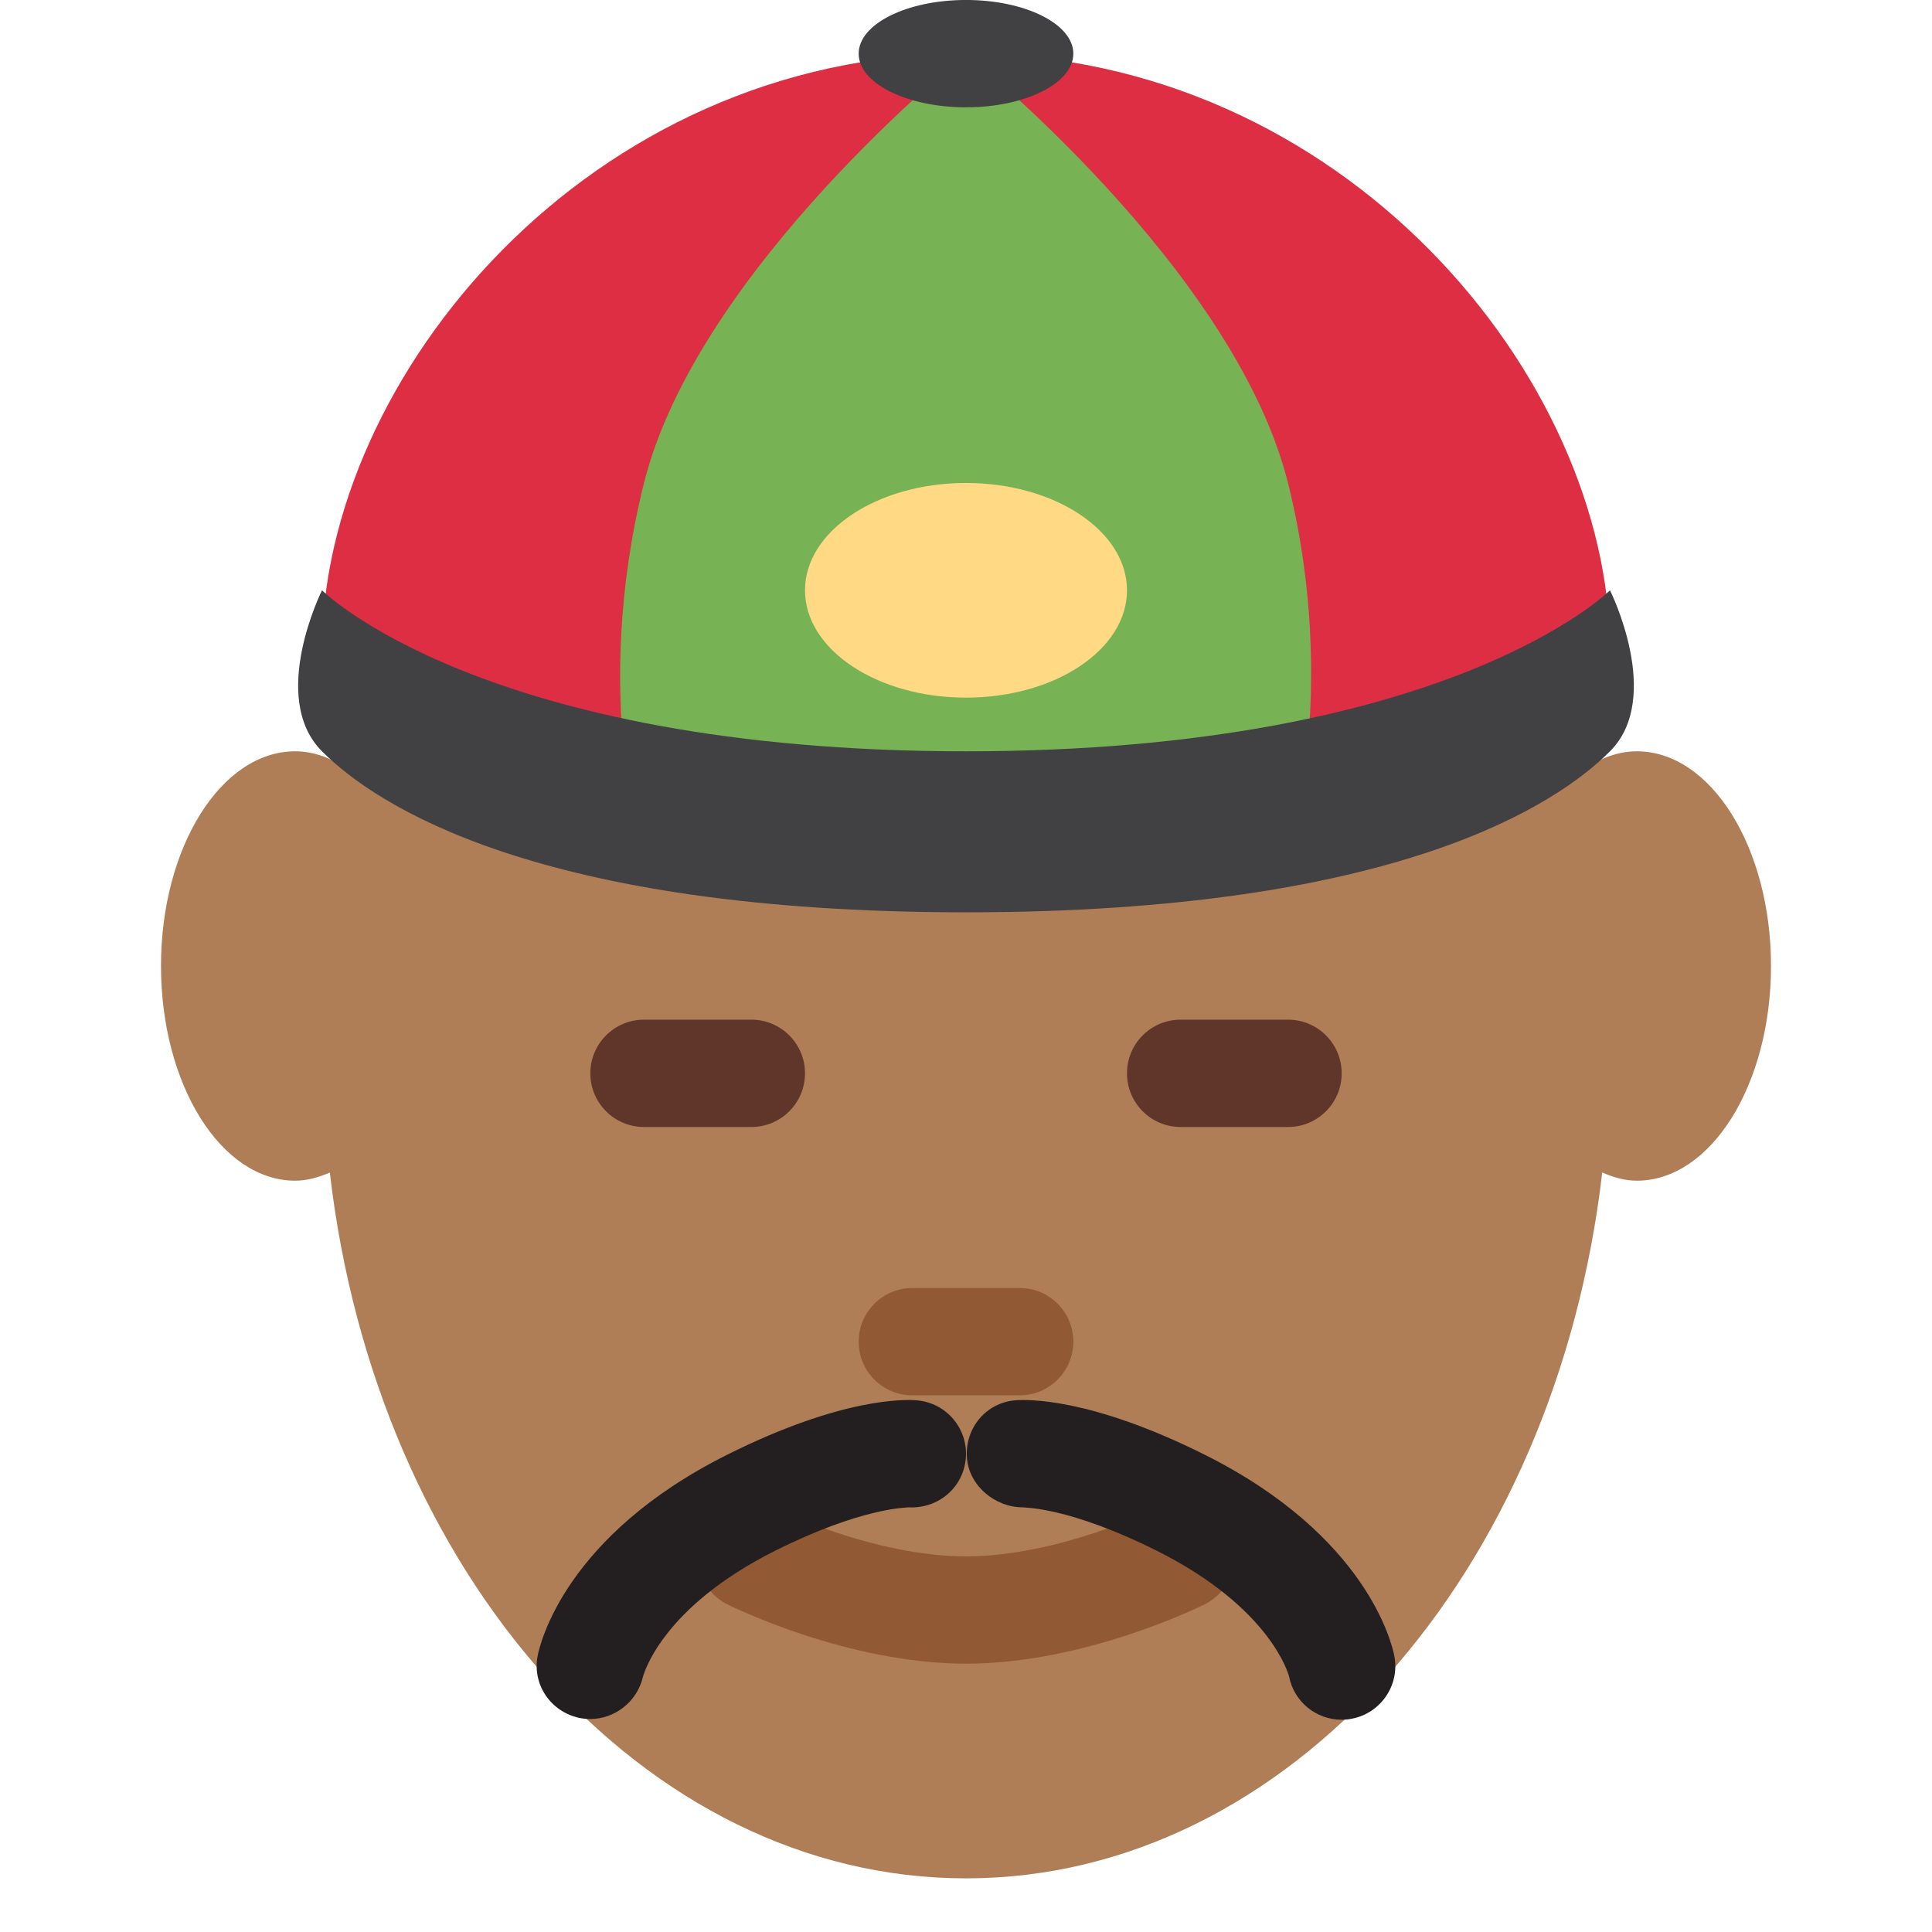
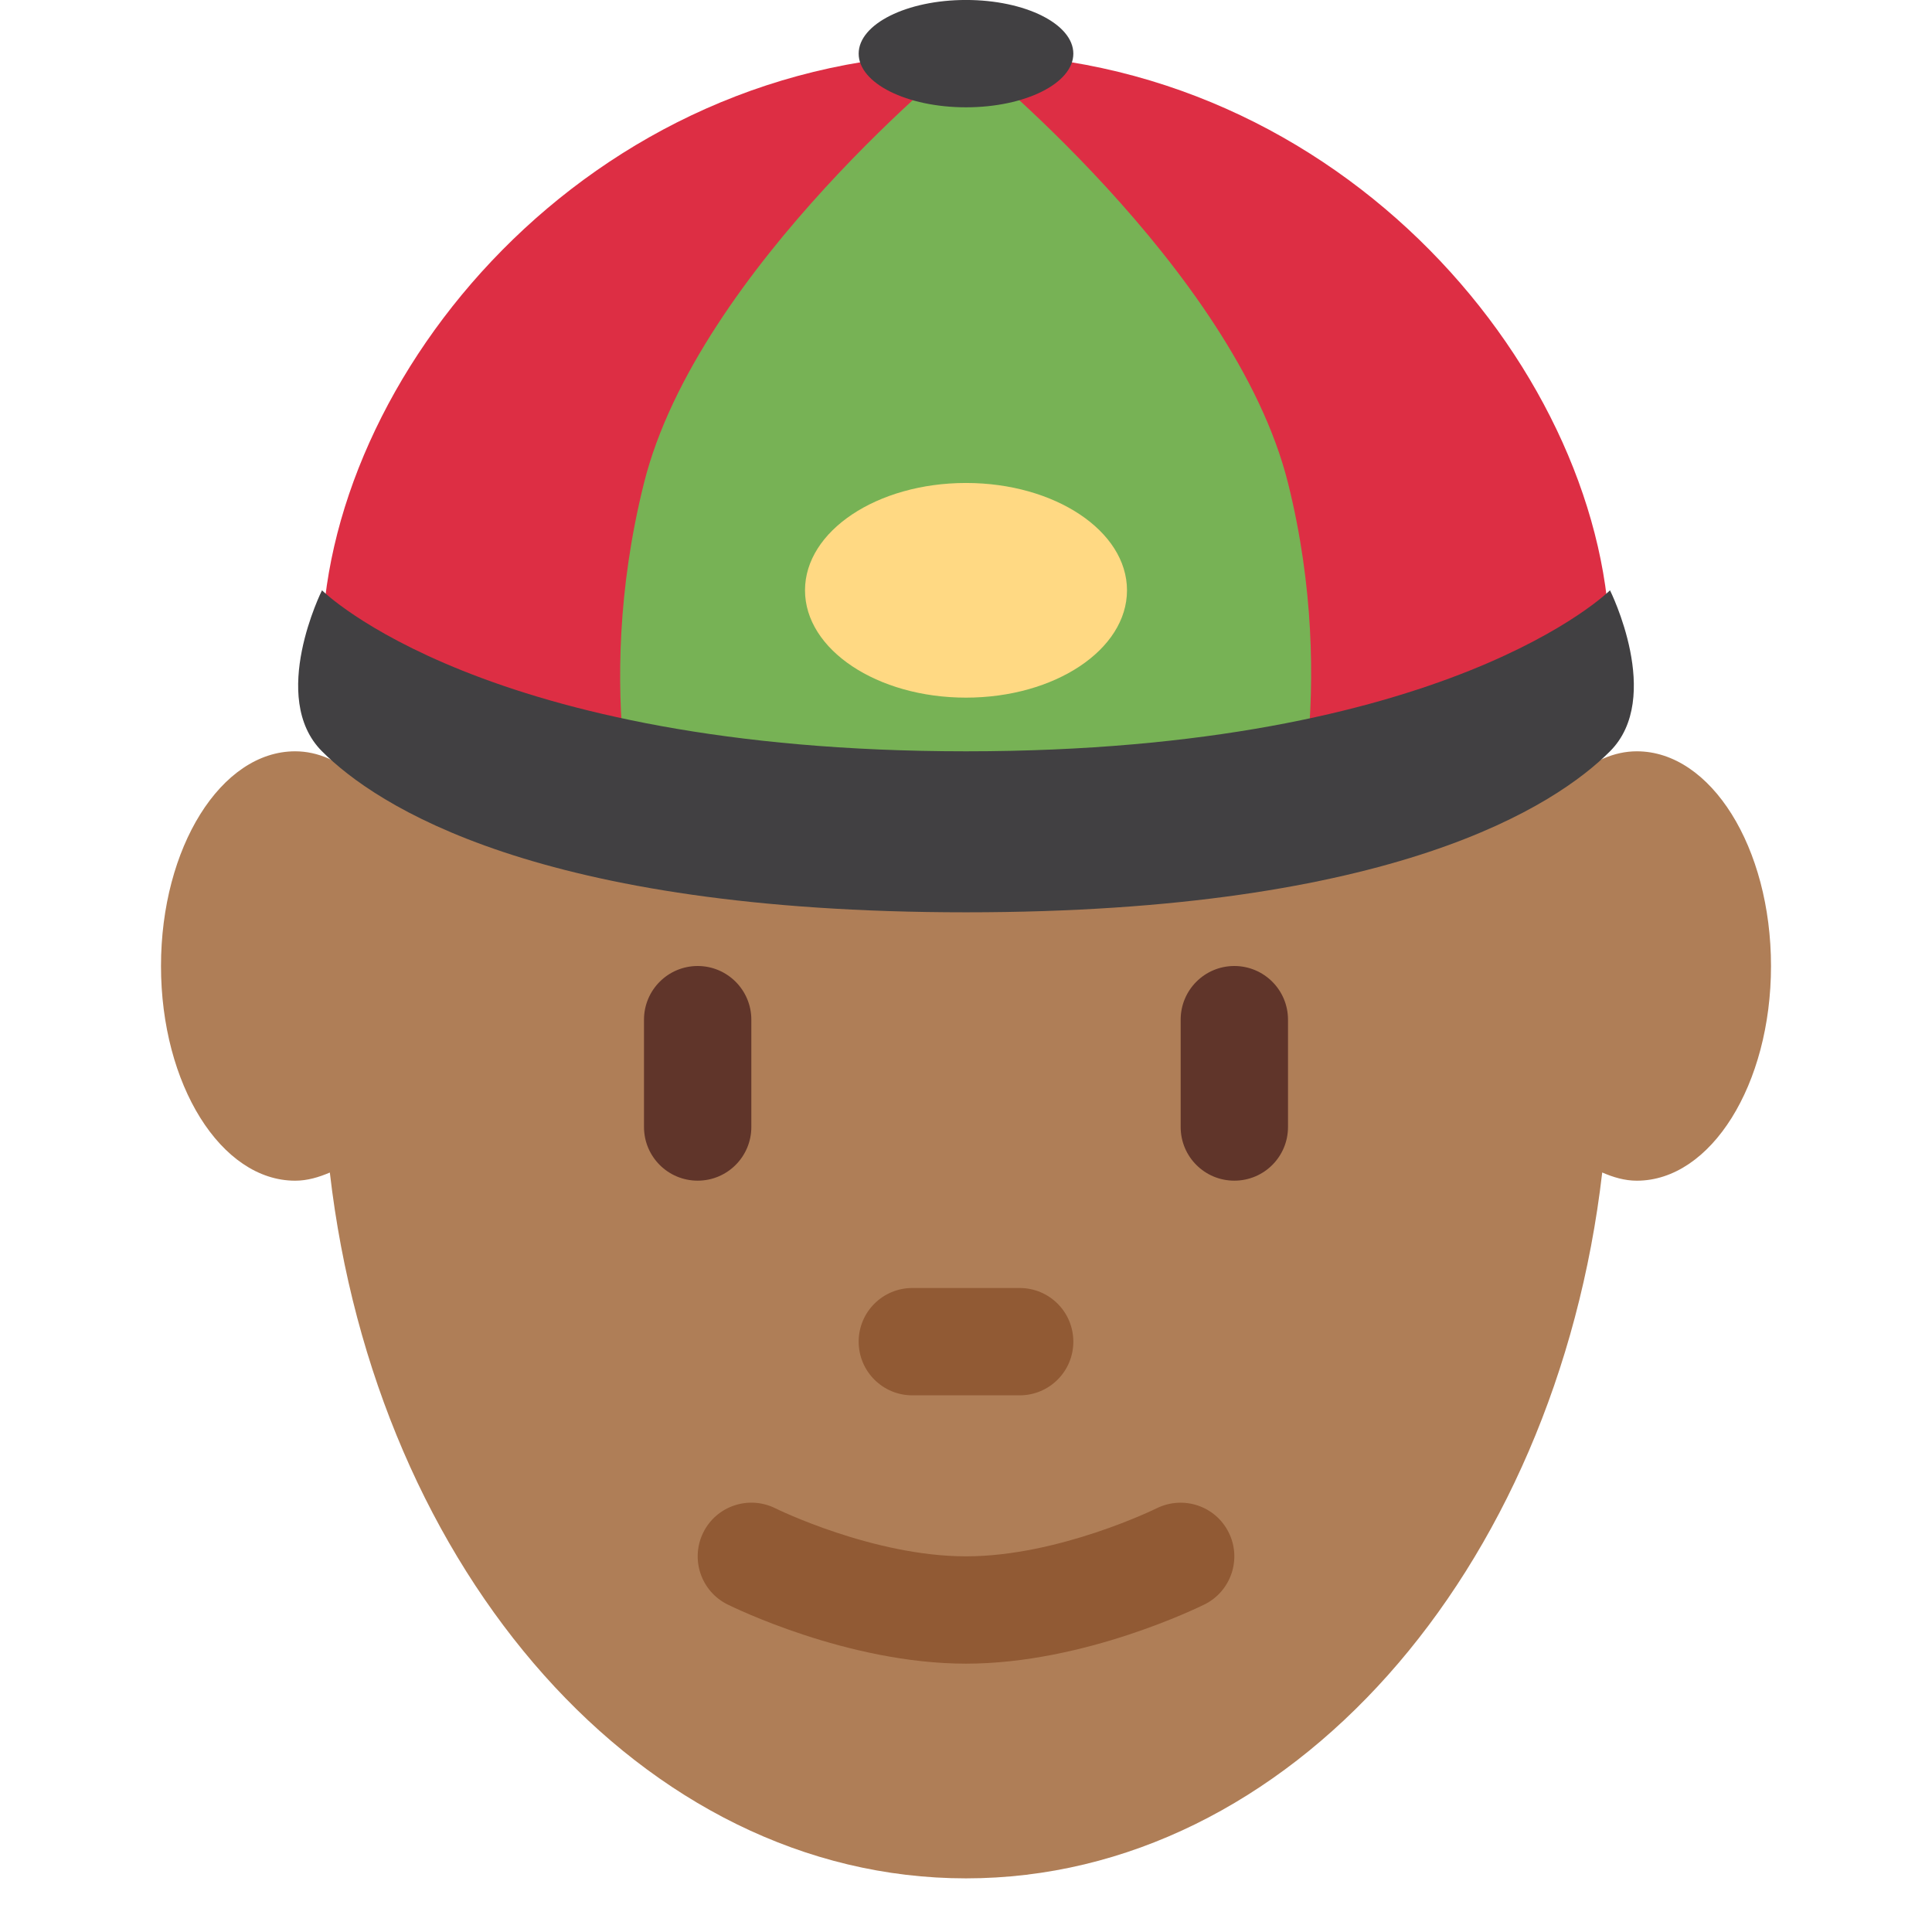
<svg xmlns="http://www.w3.org/2000/svg" viewBox="0 0 45 45" style="enable-background:new 0 0 45 45;" xml:space="preserve" version="1.1" id="svg2">
  <defs id="defs6">
    <clipPath id="clipPath16" clipPathUnits="userSpaceOnUse">
      <path id="path18" d="M 0,36 36,36 36,0 0,0 0,36 Z" />
    </clipPath>
  </defs>
  <g transform="matrix(1.25,0,0,-1.25,0,45)" id="g10">
    <g id="g12">
      <g clip-path="url(#clipPath16)" id="g14">
        <g transform="translate(30.5,22.0005)" id="g20">
          <path id="path22" style="fill:#af7e57;fill-opacity:1;fill-rule:nonzero;stroke:none" d="M 0,0 C -0.428,0 -0.824,-0.188 -1.177,-0.491 -2.81,5.54 -7.256,9.875 -12.5,9.875 -17.744,9.875 -22.191,5.54 -23.824,-0.491 -24.176,-0.188 -24.572,0 -25,0 c -1.381,0 -2.5,-1.791 -2.5,-4.001 0,-2.209 1.119,-4 2.5,-4 0.225,0 0.438,0.063 0.646,0.152 0.86,-7.439 5.832,-13.152 11.854,-13.152 6.021,0 10.993,5.713 11.855,13.153 0.207,-0.09 0.42,-0.153 0.645,-0.153 1.381,0 2.5,1.791 2.5,4 C 2.5,-1.791 1.381,0 0,0" />
        </g>
-         <g transform="translate(14,15)" id="g24">
-           <path id="path26" style="fill:#60352a;fill-opacity:1;fill-rule:nonzero;stroke:none" d="m 0,0 -2,0 c -0.552,0 -1,0.447 -1,1 0,0.553 0.448,1 1,1 L 0,2 C 0.552,2 1,1.553 1,1 1,0.447 0.552,0 0,0" />
+         <g transform="translate(6,23.8896)" id="g24">
+           <path id="path26" style="fill:#dd2e44;fill-opacity:1;fill-rule:nonzero;stroke:none" d="M 0,0 C 0,5.055 4.958,11.111 12,11.111 19.041,11.111 24,5.055 24,0 24,-0.723 19.041,-2.889 12,-2.889 4.958,-2.889 0,-0.723 0,0" />
        </g>
-         <g transform="translate(24,15)" id="g28">
-           <path id="path30" style="fill:#60352a;fill-opacity:1;fill-rule:nonzero;stroke:none" d="m 0,0 -2,0 c -0.553,0 -1,0.447 -1,1 0,0.553 0.447,1 1,1 L 0,2 C 0.553,2 1,1.553 1,1 1,0.447 0.553,0 0,0" />
+         <g transform="translate(18,5)" id="g28">
+           <path id="path30" style="fill:#915a34;fill-opacity:1;fill-rule:nonzero;stroke:none" d="M 0,0 C -2.21,0 -4.357,1.061 -4.447,1.105 -4.94,1.352 -5.14,1.951 -4.895,2.445 -4.649,2.94 -4.05,3.14 -3.554,2.896 -3.536,2.886 -1.73,2 0,2 1.73,2 3.536,2.886 3.554,2.896 4.052,3.139 4.649,2.939 4.895,2.445 5.141,1.951 4.94,1.352 4.447,1.105 4.356,1.061 2.211,0 0,0" />
        </g>
-         <g transform="translate(6,23.8896)" id="g32">
-           <path id="path34" style="fill:#dd2e44;fill-opacity:1;fill-rule:nonzero;stroke:none" d="M 0,0 C 0,5.055 4.958,11.111 12,11.111 19.041,11.111 24,5.055 24,0 24,-0.723 19.041,-2.889 12,-2.889 4.958,-2.889 0,-0.723 0,0" />
+         <g transform="translate(19,10)" id="g32">
+           <path id="path34" style="fill:#915a34;fill-opacity:1;fill-rule:nonzero;stroke:none" d="m 0,0 -2,0 c -0.552,0 -1,0.447 -1,1 0,0.553 0.448,1 1,1 L 0,2 C 0.553,2 1,1.553 1,1 1,0.447 0.553,0 0,0" />
        </g>
-         <g transform="translate(18,5)" id="g36">
-           <path id="path38" style="fill:#915a34;fill-opacity:1;fill-rule:nonzero;stroke:none" d="M 0,0 C -2.21,0 -4.357,1.061 -4.447,1.105 -4.94,1.352 -5.14,1.951 -4.895,2.445 -4.649,2.94 -4.05,3.14 -3.554,2.896 -3.536,2.886 -1.73,2 0,2 1.73,2 3.536,2.886 3.554,2.896 4.052,3.139 4.649,2.939 4.895,2.445 5.141,1.951 4.94,1.352 4.447,1.105 4.356,1.061 2.211,0 0,0" />
+         <g transform="translate(18,35)" id="g36">
+           <path id="path38" style="fill:#77b255;fill-opacity:1;fill-rule:nonzero;stroke:none" d="m 0,0 c 0,0 5,-4 6,-8 0.97,-3.88 0,-7 0,-7 l -12,0 c 0,0 -1,2.999 0,7 1,4 6,8 6,8" />
        </g>
-         <g transform="translate(19,10)" id="g40">
-           <path id="path42" style="fill:#915a34;fill-opacity:1;fill-rule:nonzero;stroke:none" d="m 0,0 -2,0 c -0.552,0 -1,0.447 -1,1 0,0.553 0.448,1 1,1 L 0,2 C 0.553,2 1,1.553 1,1 1,0.447 0.553,0 0,0" />
+         <g transform="translate(6,25.0005)" id="g40">
+           <path id="path42" style="fill:#414042;fill-opacity:1;fill-rule:nonzero;stroke:none" d="m 0,0 c 0,0 3,-3 12,-3 9,0 12,3 12,3 0,0 1,-2 0,-3 -1,-1 -4,-3 -12,-3 -8,0 -11,2 -12,3 -1,1 0,3 0,3" />
        </g>
-         <g transform="translate(18,35)" id="g44">
-           <path id="path46" style="fill:#77b255;fill-opacity:1;fill-rule:nonzero;stroke:none" d="m 0,0 c 0,0 5,-4 6,-8 0.97,-3.88 0,-7 0,-7 l -12,0 c 0,0 -1,2.999 0,7 1,4 6,8 6,8" />
+         <g transform="translate(16,35.0005)" id="g44">
+           <path id="path46" style="fill:#414042;fill-opacity:1;fill-rule:nonzero;stroke:none" d="M 0,0 C 0,0.552 0.896,1 2,1 3.105,1 4,0.552 4,0 4,-0.552 3.105,-1 2,-1 0.896,-1 0,-0.552 0,0" />
        </g>
-         <g transform="translate(6,25.0005)" id="g48">
-           <path id="path50" style="fill:#414042;fill-opacity:1;fill-rule:nonzero;stroke:none" d="m 0,0 c 0,0 3,-3 12,-3 9,0 12,3 12,3 0,0 1,-2 0,-3 -1,-1 -4,-3 -12,-3 -8,0 -11,2 -12,3 -1,1 0,3 0,3" />
+         <g transform="translate(15,25.0005)" id="g48">
+           <path id="path50" style="fill:#ffd983;fill-opacity:1;fill-rule:nonzero;stroke:none" d="M 0,0 C 0,1.104 1.343,2 3,2 4.657,2 6,1.104 6,0 6,-1.105 4.657,-2 3,-2 1.343,-2 0,-1.105 0,0" />
        </g>
-         <g transform="translate(16,35.0005)" id="g52">
-           <path id="path54" style="fill:#414042;fill-opacity:1;fill-rule:nonzero;stroke:none" d="M 0,0 C 0,0.552 0.896,1 2,1 3.105,1 4,0.552 4,0 4,-0.552 3.105,-1 2,-1 0.896,-1 0,-0.552 0,0" />
+         <g transform="translate(13,14)" id="g52">
+           <path id="path54" style="fill:#60352a;fill-opacity:1;fill-rule:nonzero;stroke:none" d="m 0,0 c -0.552,0 -1,0.447 -1,1 l 0,2 C -1,3.552 -0.552,4 0,4 0.552,4 1,3.552 1,3 L 1,1 C 1,0.447 0.552,0 0,0" />
        </g>
-         <g transform="translate(15,25.0005)" id="g56">
-           <path id="path58" style="fill:#ffd983;fill-opacity:1;fill-rule:nonzero;stroke:none" d="M 0,0 C 0,1.104 1.343,2 3,2 4.657,2 6,1.104 6,0 6,-1.105 4.657,-2 3,-2 1.343,-2 0,-1.105 0,0" />
-         </g>
-         <g transform="translate(10.998,3.9687)" id="g60">
-           <path id="path62" style="fill:#231f20;fill-opacity:1;fill-rule:nonzero;stroke:none" d="M 0,0 C -0.069,0 -0.139,0.007 -0.209,0.022 -0.739,0.139 -1.082,0.643 -0.98,1.176 -0.937,1.4 -0.47,3.414 2.555,4.926 4.7,5.998 5.878,5.957 6.09,5.938 6.641,5.89 7.047,5.404 6.998,4.854 6.95,4.312 6.488,3.919 5.939,3.944 5.881,3.937 5.055,3.94 3.449,3.137 1.32,2.072 0.992,0.826 0.979,0.773 0.867,0.316 0.454,0 0,0" />
-         </g>
-         <g transform="translate(24.999,3.9551)" id="g64">
-           <path id="path66" style="fill:#231f20;fill-opacity:1;fill-rule:nonzero;stroke:none" d="M 0,0 C -0.47,0 -0.889,0.332 -0.98,0.811 -0.989,0.839 -1.317,2.086 -3.446,3.15 -5.081,3.968 -5.913,3.95 -5.939,3.958 -6.448,3.955 -6.951,4.356 -6.983,4.896 -7.015,5.437 -6.626,5.904 -6.087,5.952 -5.873,5.97 -4.693,6.01 -2.552,4.939 0.472,3.428 0.939,1.414 0.982,1.189 1.088,0.647 0.732,0.123 0.19,0.019 0.127,0.006 0.062,0 0,0" />
+         <g transform="translate(23,14)" id="g56">
+           <path id="path58" style="fill:#60352a;fill-opacity:1;fill-rule:nonzero;stroke:none" d="m 0,0 c -0.553,0 -1,0.447 -1,1 l 0,2 C -1,3.552 -0.553,4 0,4 0.553,4 1,3.552 1,3 L 1,1 C 1,0.447 0.553,0 0,0" />
        </g>
      </g>
    </g>
  </g>
</svg>
